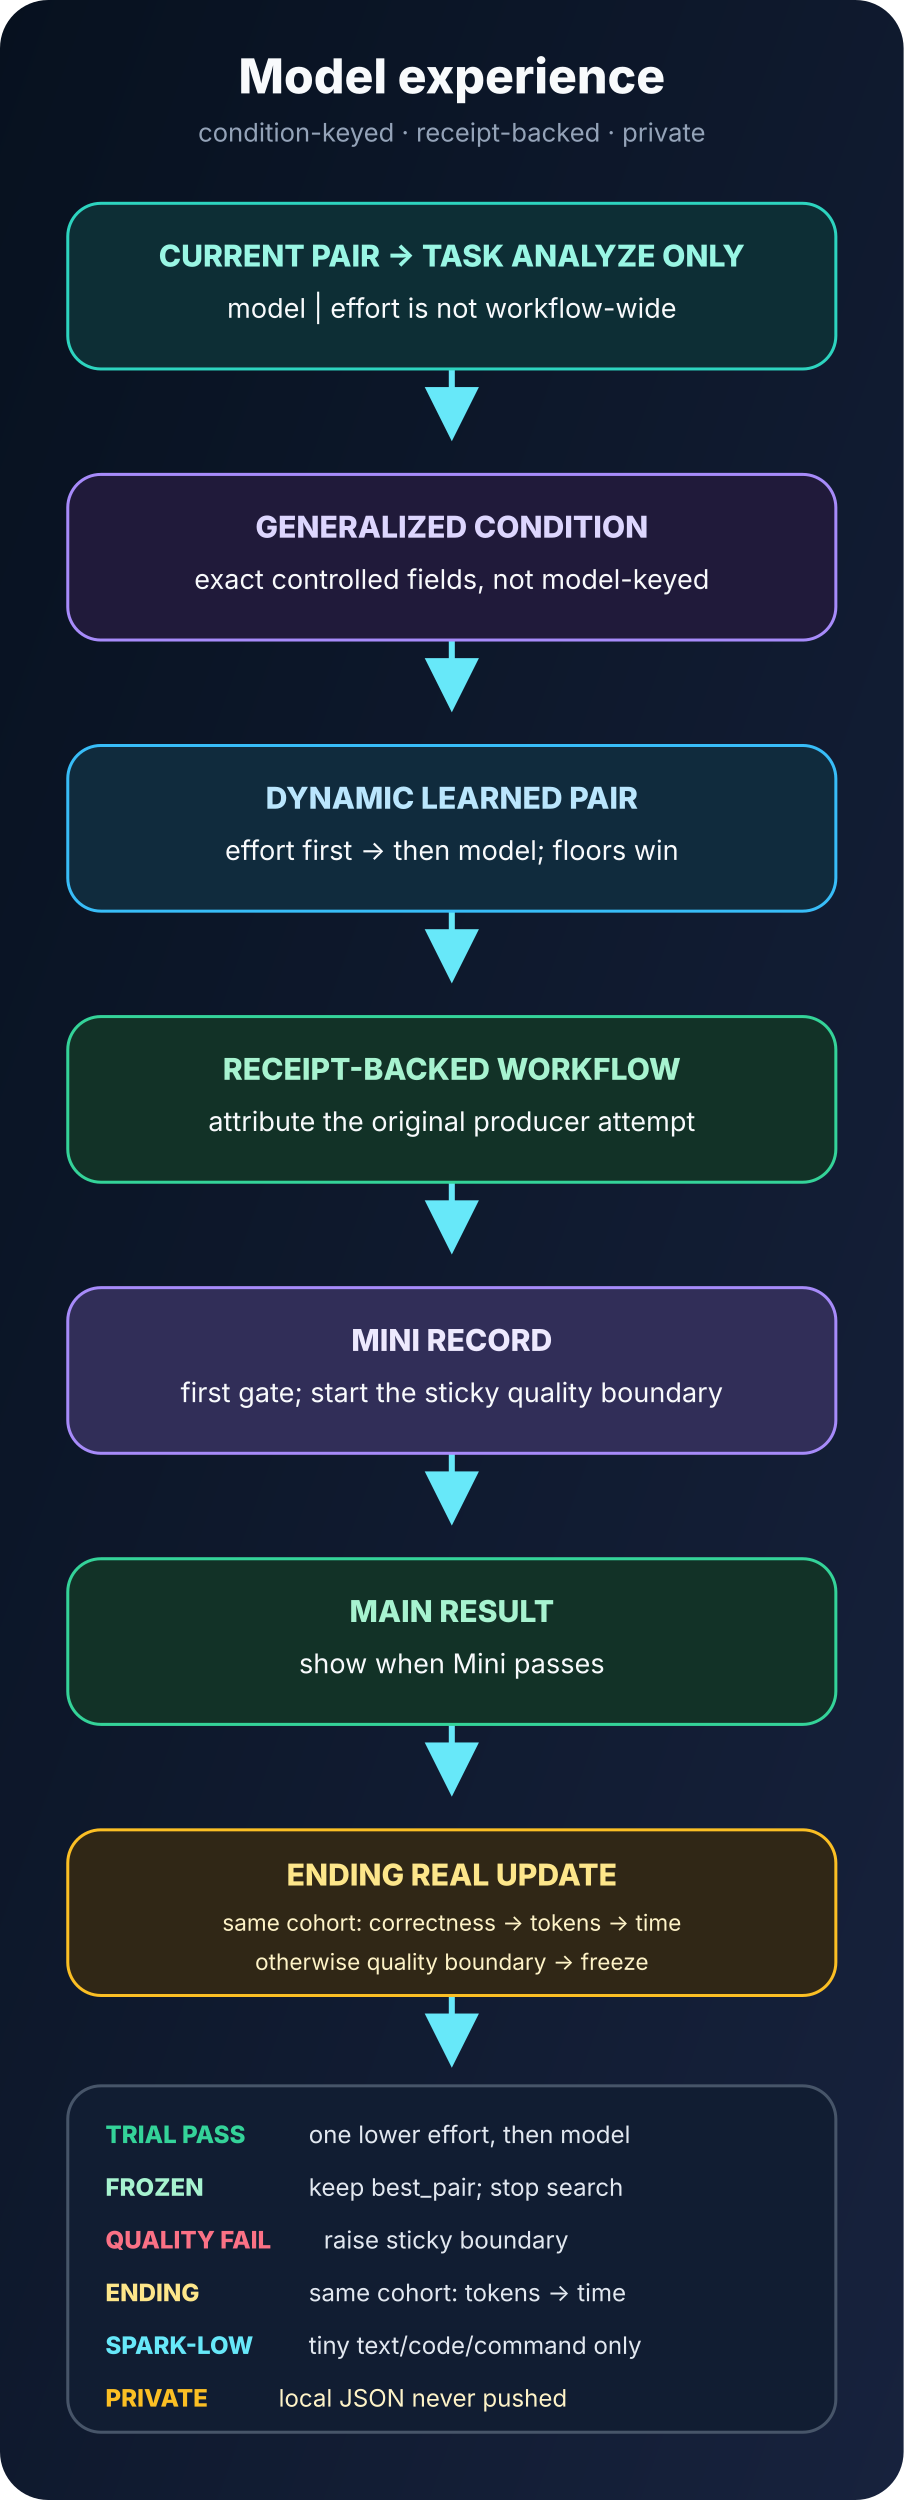
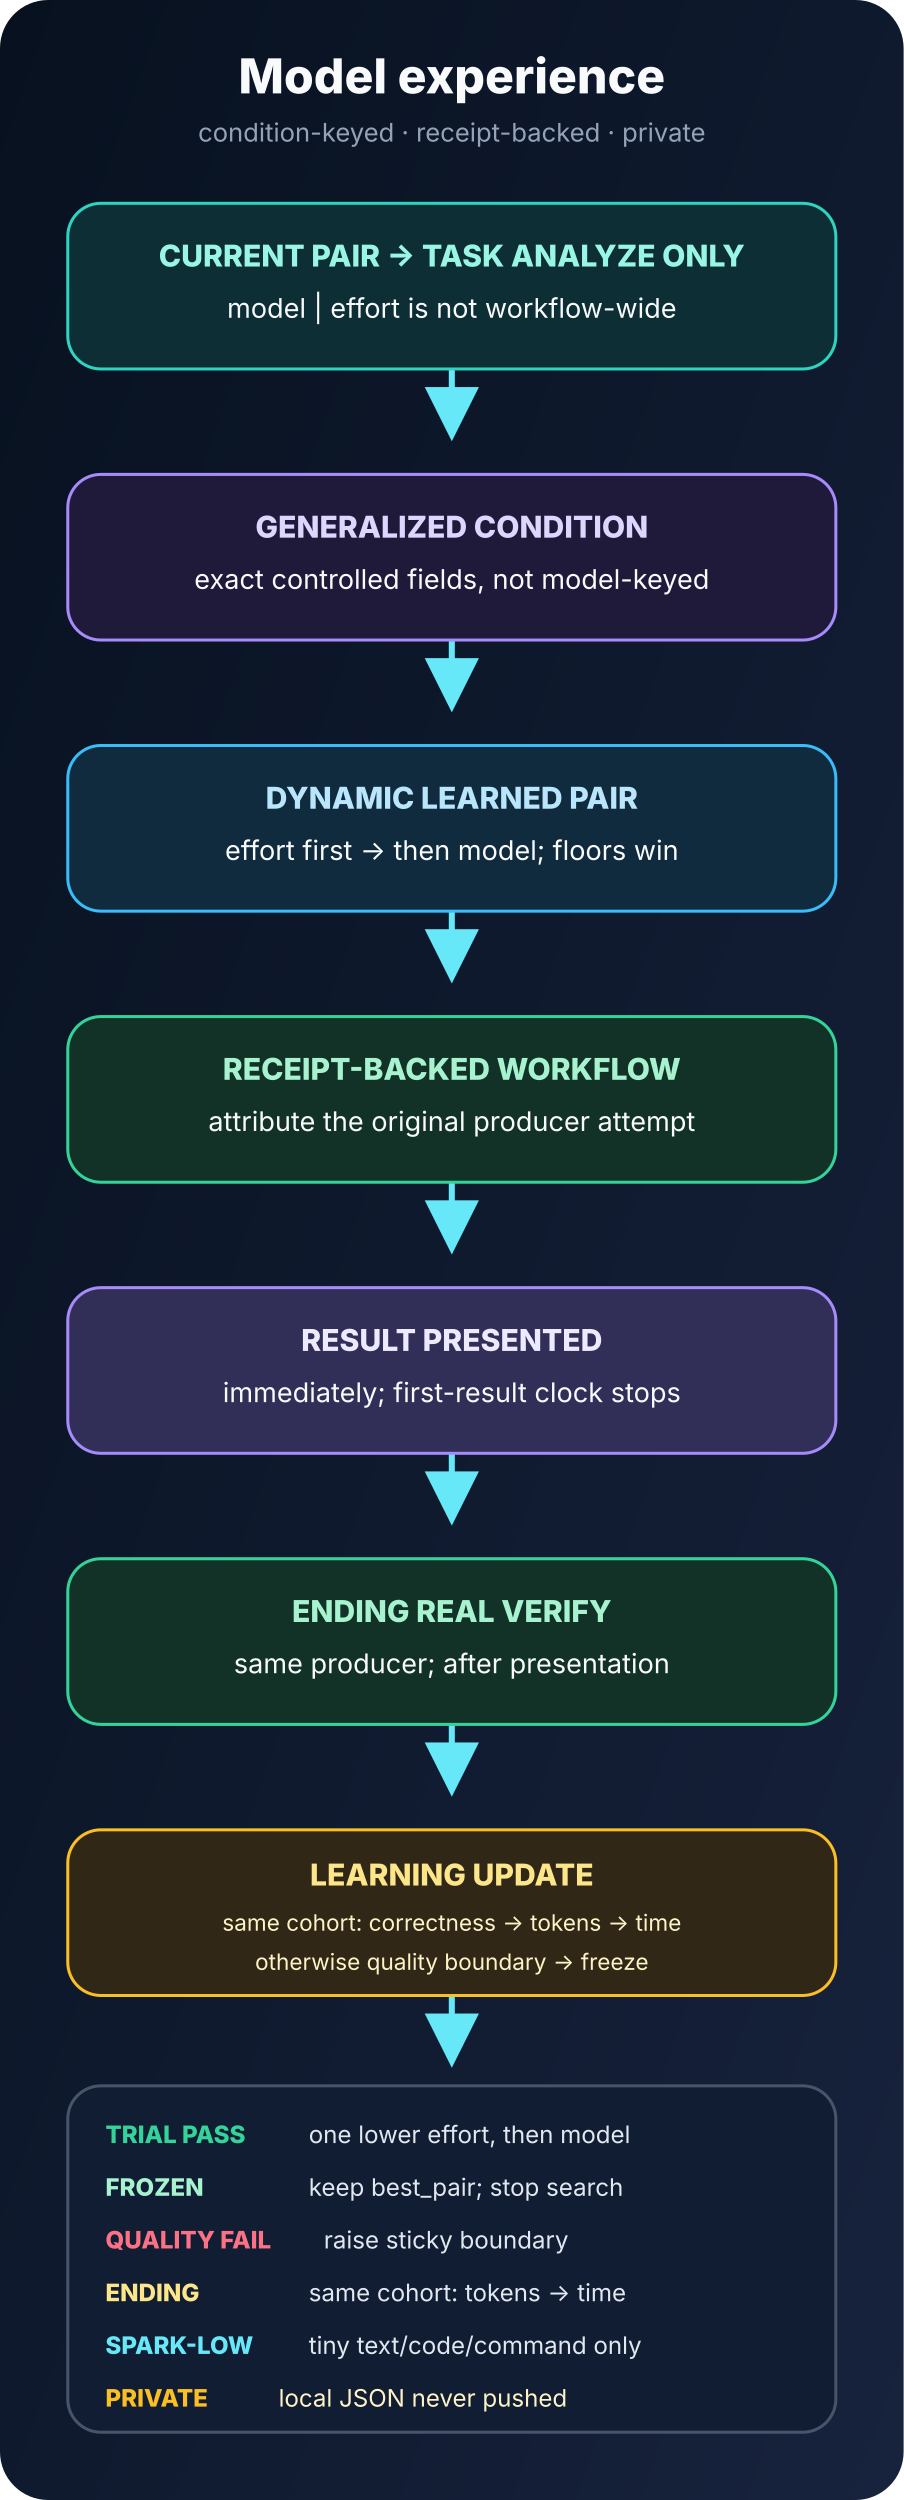
<svg xmlns="http://www.w3.org/2000/svg" width="600" height="1660" viewBox="0 0 600 1660" role="img" aria-labelledby="title desc">
  <defs>
    <linearGradient id="bg" x1="0" y1="0" x2="1" y2="1">
      <stop stop-color="#07111f" />
      <stop offset="1" stop-color="#17223d" />
    </linearGradient>
    <marker id="arrow" markerWidth="9" markerHeight="9" refX="7" refY="4.5" orient="auto">
      <path d="M0 0L9 4.5L0 9z" fill="#67e8f9" />
    </marker>
    <style>text{font-family:Inter,ui-sans-serif,-apple-system,BlinkMacSystemFont,"Segoe UI",sans-serif}</style>
  </defs>
  <rect width="600" height="1660" rx="32" fill="url(#bg)" />
  <text x="300" y="62" text-anchor="middle" fill="#f8fafc" font-size="32" font-weight="800">Model experience</text>
  <text x="300" y="94" text-anchor="middle" fill="#94a3b8" font-size="17">condition-keyed · receipt-backed · private</text>
  <g stroke="#67e8f9" stroke-width="4" fill="none" marker-end="url(#arrow)">
    <path d="M300 245V285" />
    <path d="M300 425V465" />
    <path d="M300 605V645" />
    <path d="M300 785V825" />
    <path d="M300 965V1005" />
    <path d="M300 1145V1185" />
    <path d="M300 1325V1365" />
  </g>
  <g>
    <rect x="45" y="135" width="510" height="110" rx="22" fill="#0d2e35" stroke="#2dd4bf" stroke-width="2" />
    <text x="300" y="177" text-anchor="middle" fill="#99f6e4" font-size="20" font-weight="800">CURRENT PAIR → TASK ANALYZE ONLY</text>
    <text x="300" y="211" text-anchor="middle" fill="#f8fafc" font-size="18">model | effort is not workflow-wide</text>
    <rect x="45" y="315" width="510" height="110" rx="22" fill="#201a3a" stroke="#a78bfa" stroke-width="2" />
    <text x="300" y="357" text-anchor="middle" fill="#ddd6fe" font-size="20" font-weight="800">GENERALIZED CONDITION</text>
    <text x="300" y="391" text-anchor="middle" fill="#f8fafc" font-size="18">exact controlled fields, not model-keyed</text>
    <rect x="45" y="495" width="510" height="110" rx="22" fill="#102b3d" stroke="#38bdf8" stroke-width="2" />
    <text x="300" y="537" text-anchor="middle" fill="#bae6fd" font-size="20" font-weight="800">DYNAMIC LEARNED PAIR</text>
    <text x="300" y="571" text-anchor="middle" fill="#f8fafc" font-size="18">effort first → then model; floors win</text>
    <rect x="45" y="675" width="510" height="110" rx="22" fill="#123227" stroke="#34d399" stroke-width="2" />
    <text x="300" y="717" text-anchor="middle" fill="#a7f3d0" font-size="20" font-weight="800">RECEIPT-BACKED WORKFLOW</text>
    <text x="300" y="751" text-anchor="middle" fill="#f8fafc" font-size="18">attribute the original producer attempt</text>
    <rect x="45" y="855" width="510" height="110" rx="22" fill="#312e58" stroke="#a78bfa" stroke-width="2" />
-     <text x="300" y="897" text-anchor="middle" fill="#ede9fe" font-size="20" font-weight="800">MINI RECORD</text>
-     <text x="300" y="931" text-anchor="middle" fill="#f8fafc" font-size="18">first gate; start the sticky quality boundary</text>
+     <text x="300" y="897" text-anchor="middle" fill="#ede9fe" font-size="20" font-weight="800">RESULT PRESENTED</text>
+     <text x="300" y="931" text-anchor="middle" fill="#f8fafc" font-size="18">immediately; first-result clock stops</text>
    <rect x="45" y="1035" width="510" height="110" rx="22" fill="#123227" stroke="#34d399" stroke-width="2" />
-     <text x="300" y="1077" text-anchor="middle" fill="#a7f3d0" font-size="20" font-weight="800">MAIN RESULT</text>
-     <text x="300" y="1111" text-anchor="middle" fill="#f8fafc" font-size="18">show when Mini passes</text>
+     <text x="300" y="1077" text-anchor="middle" fill="#a7f3d0" font-size="20" font-weight="800">ENDING REAL VERIFY</text>
+     <text x="300" y="1111" text-anchor="middle" fill="#f8fafc" font-size="18">same producer; after presentation</text>
    <rect x="45" y="1215" width="510" height="110" rx="22" fill="#302716" stroke="#fbbf24" stroke-width="2" />
-     <text x="300" y="1252" text-anchor="middle" fill="#fde68a" font-size="20" font-weight="800">ENDING REAL UPDATE</text>
+     <text x="300" y="1252" text-anchor="middle" fill="#fde68a" font-size="20" font-weight="800">LEARNING UPDATE</text>
    <text x="300" y="1282" text-anchor="middle" fill="#fef3c7" font-size="15">same cohort: correctness → tokens → time</text>
    <text x="300" y="1308" text-anchor="middle" fill="#fef3c7" font-size="15">otherwise quality boundary → freeze</text>
  </g>
  <rect x="45" y="1385" width="510" height="230" rx="22" fill="#111d32" stroke="#475569" stroke-width="2" />
  <text x="70" y="1423" fill="#34d399" font-size="16" font-weight="800">TRIAL PASS</text>
  <text x="205" y="1423" fill="#e2e8f0" font-size="16">one lower effort, then model</text>
  <text x="70" y="1458" fill="#a7f3d0" font-size="16" font-weight="800">FROZEN</text>
  <text x="205" y="1458" fill="#e2e8f0" font-size="16">keep best_pair; stop search</text>
  <text x="70" y="1493" fill="#fb7185" font-size="16" font-weight="800">QUALITY FAIL</text>
  <text x="215" y="1493" fill="#e2e8f0" font-size="16">raise sticky boundary</text>
  <text x="70" y="1528" fill="#fde68a" font-size="16" font-weight="800">ENDING</text>
  <text x="205" y="1528" fill="#e2e8f0" font-size="16">same cohort: tokens → time</text>
  <text x="70" y="1563" fill="#67e8f9" font-size="16" font-weight="800">SPARK-LOW</text>
  <text x="205" y="1563" fill="#e2e8f0" font-size="16">tiny text/code/command only</text>
  <text x="70" y="1598" fill="#fbbf24" font-size="16" font-weight="800">PRIVATE</text>
  <text x="185" y="1598" fill="#fef3c7" font-size="16">local JSON never pushed</text>
</svg>
